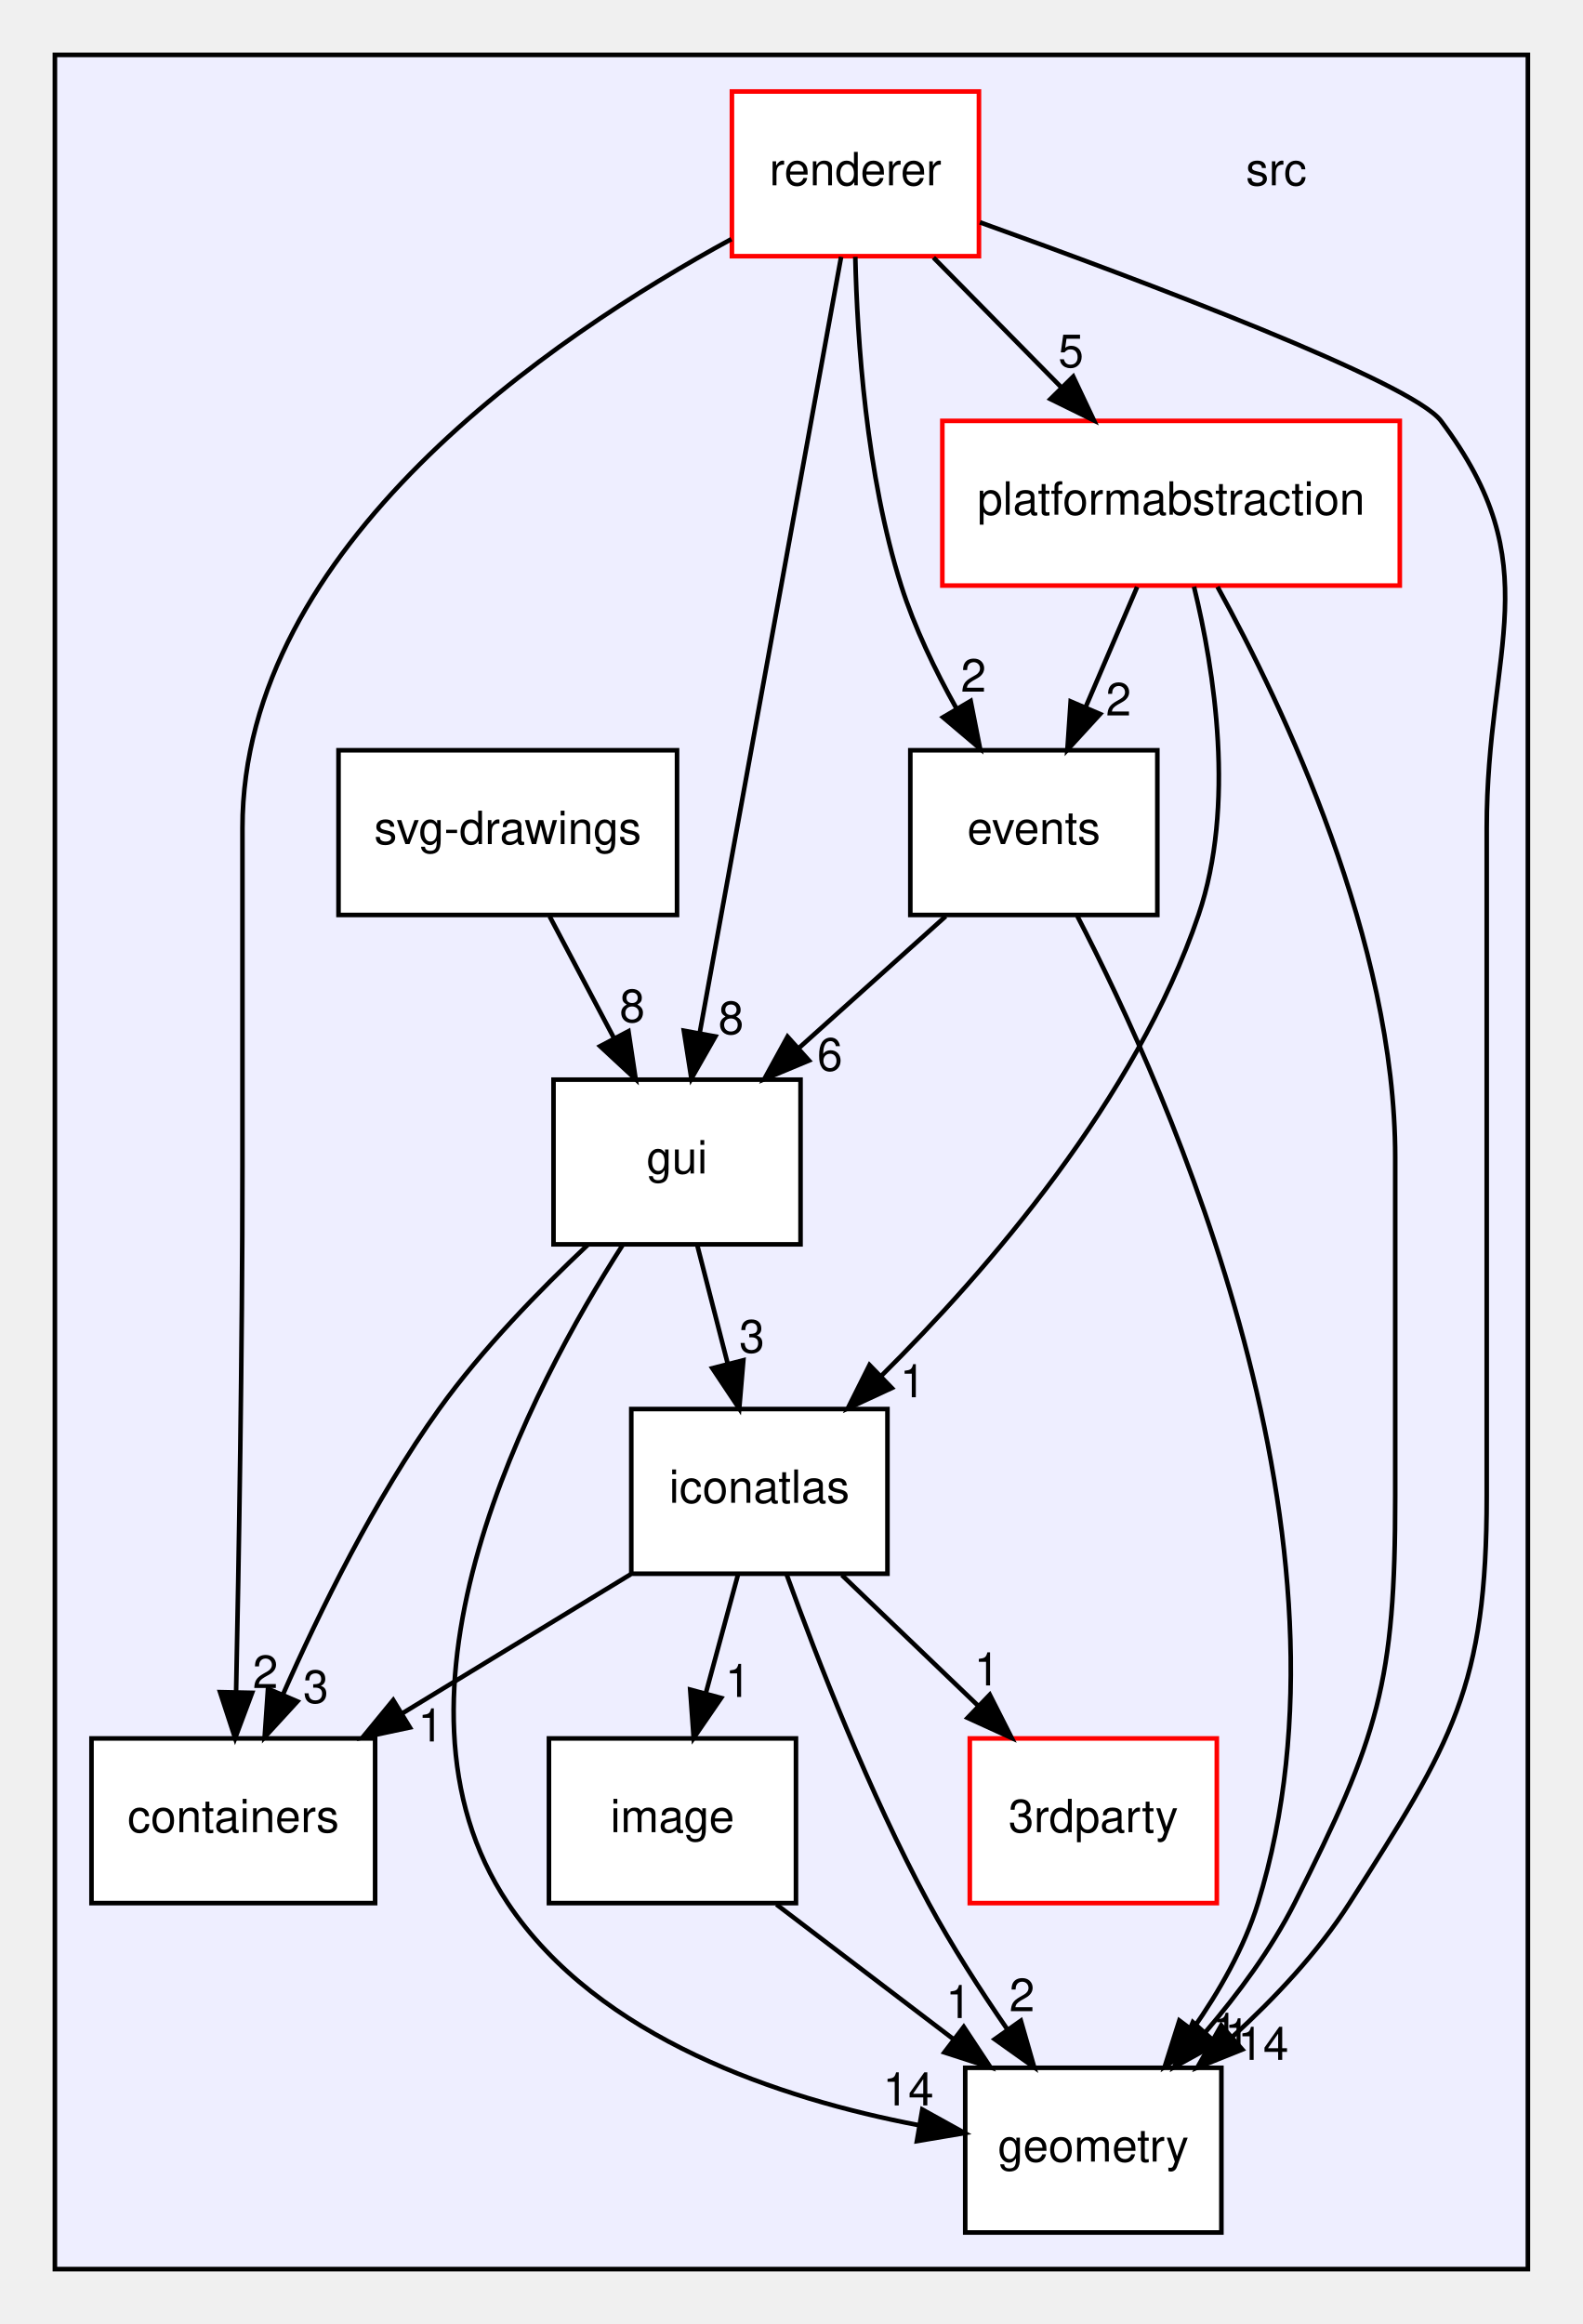
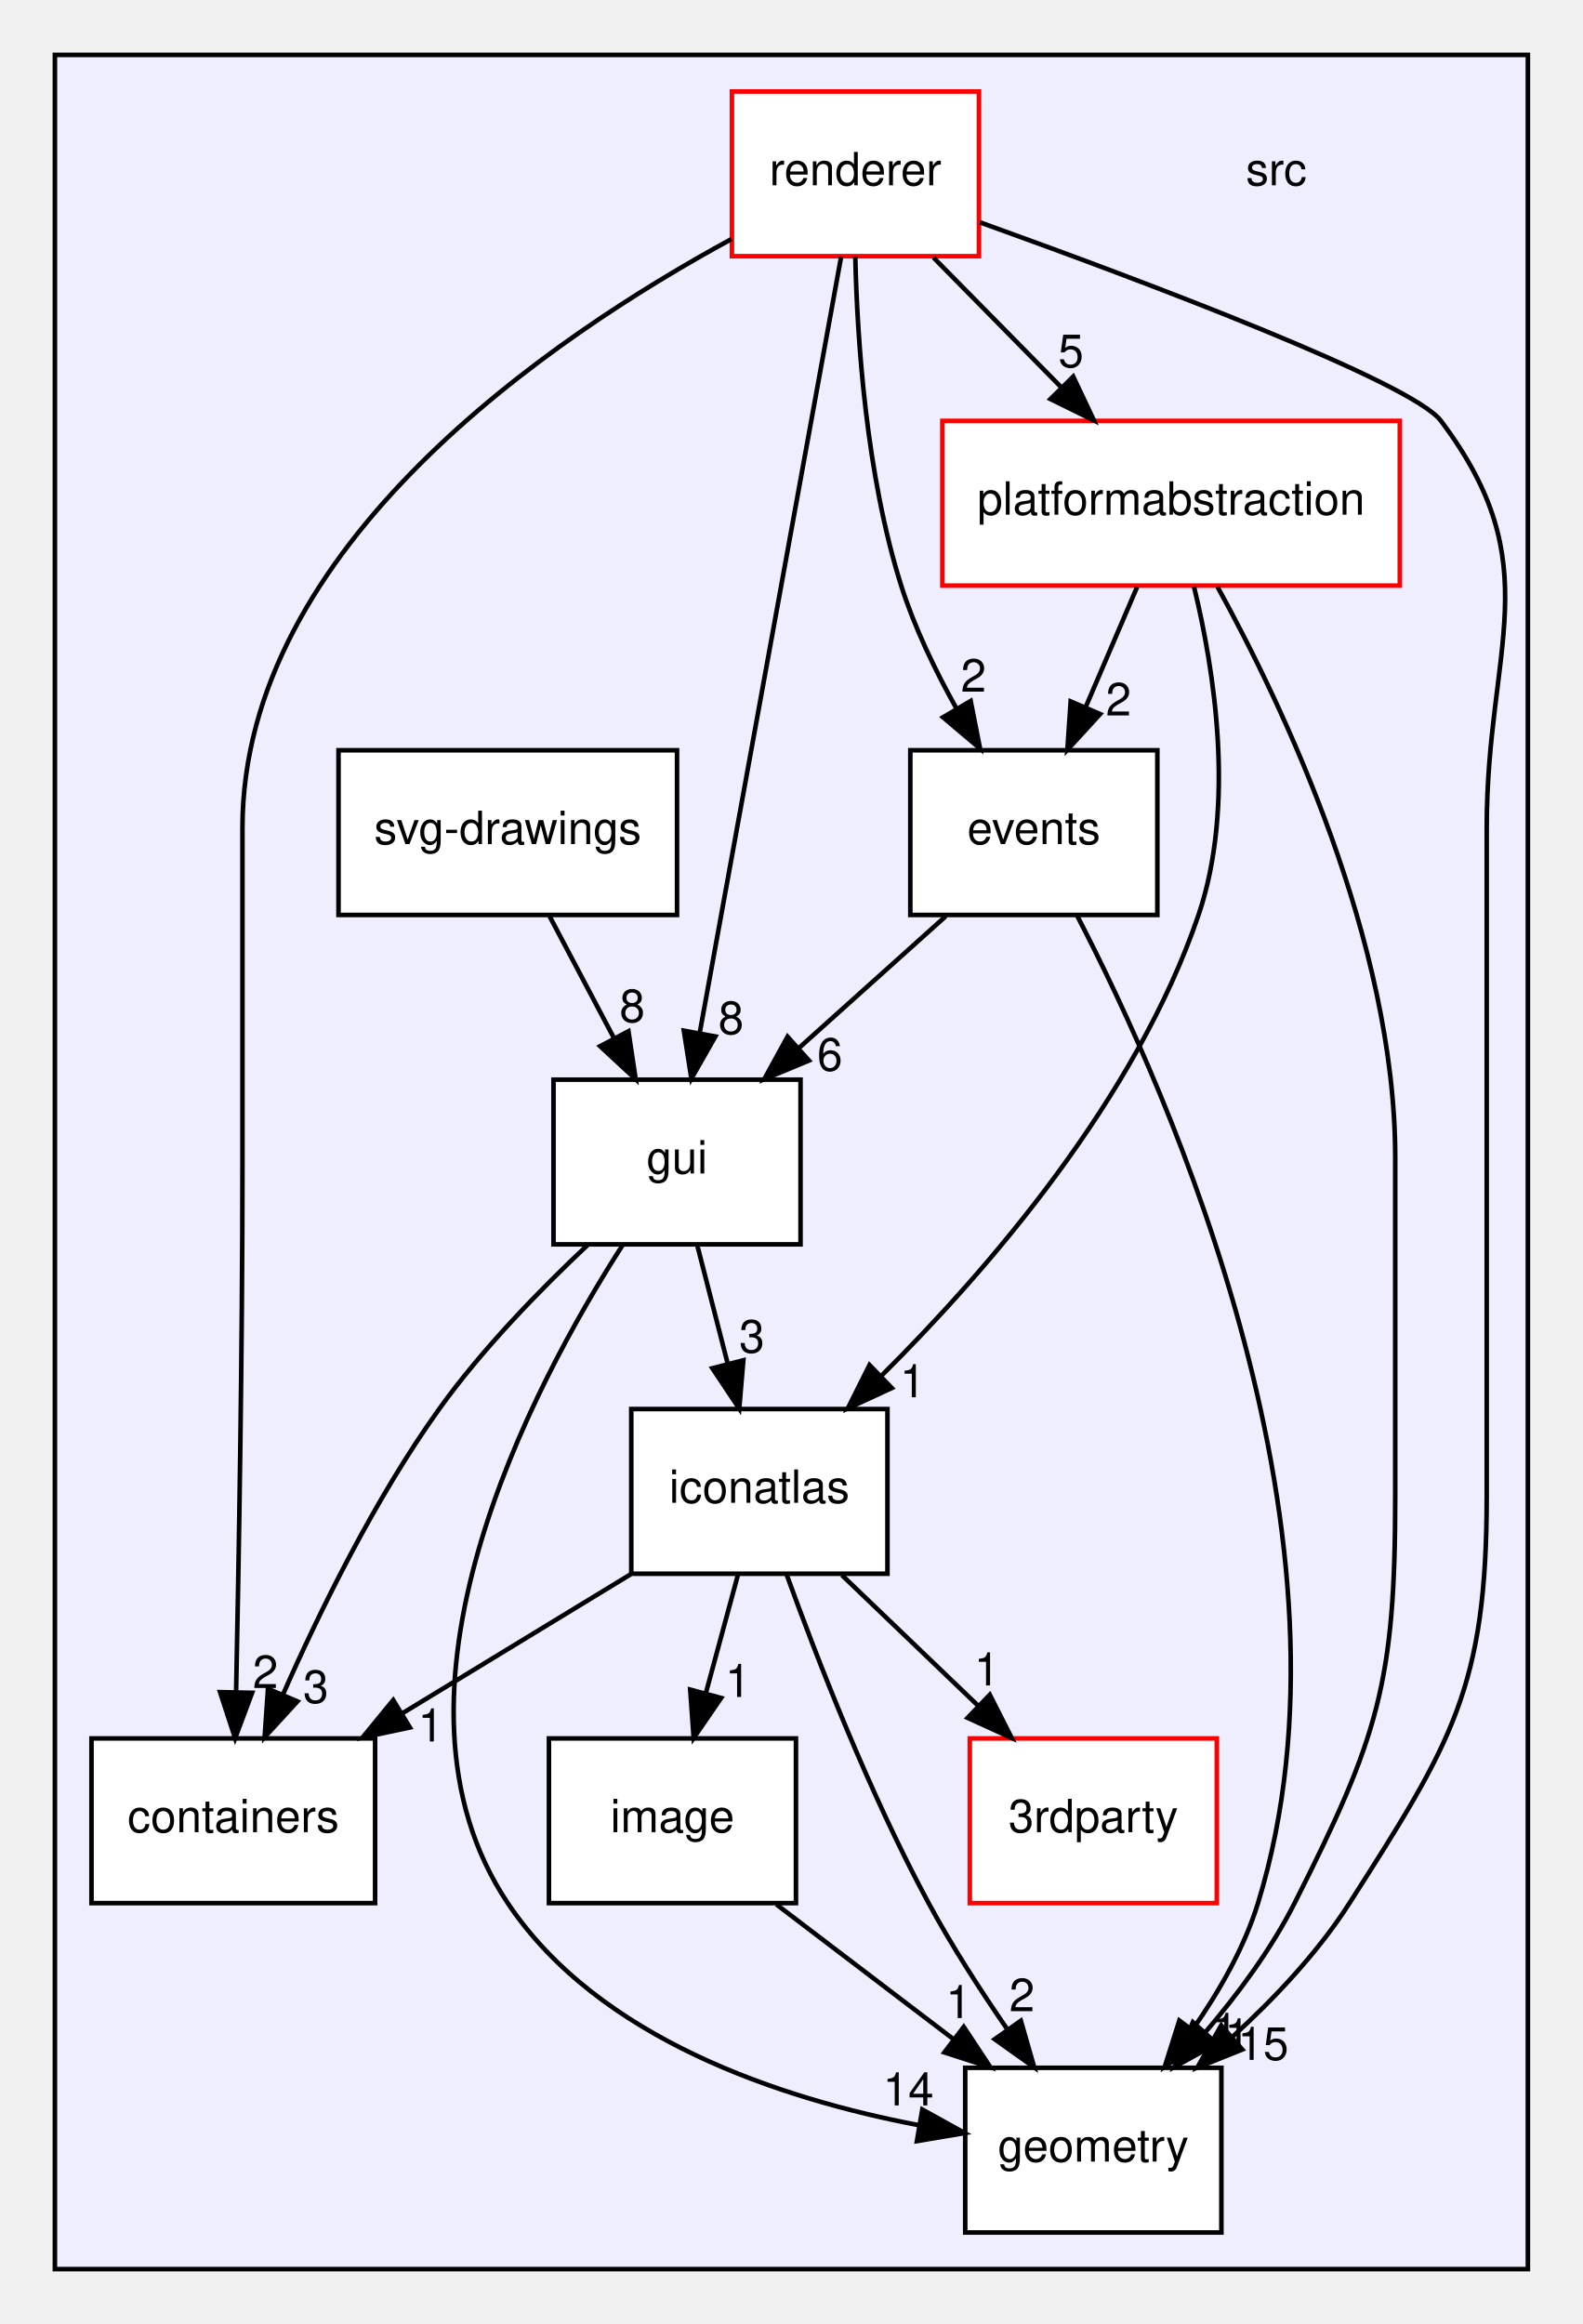
<svg xmlns="http://www.w3.org/2000/svg" xmlns:xlink="http://www.w3.org/1999/xlink" width="346pt" height="508pt" viewBox="0.00 0.00 346.00 508.00">
  <g id="graph0" class="graph" transform="scale(1 1) rotate(0) translate(4 504)">
    <g id="clust1" class="cluster">
      <g id="a_clust1">
        <a xlink:href="dir_68267d1309a1af8e8297ef4c3efbcdba.html" target="_top">
          <polygon fill="#eeeeff" stroke="black" points="8,-8 8,-492 330,-492 330,-8 8,-8" />
        </a>
      </g>
    </g>
    <g id="node1" class="node">
      <text text-anchor="middle" x="275" y="-463.5" font-family="Helvetica,sans-Serif" font-size="10.00">src</text>
    </g>
    <g id="node2" class="node">
      <g id="a_node2">
        <a xlink:href="dir_45bd1f1e17bf86d535a7d8d624f251d4.html" target="_top" xlink:title="3rdparty">
          <polygon fill="white" stroke="red" points="262,-124 208,-124 208,-88 262,-88 262,-124" />
          <text text-anchor="middle" x="235" y="-103.5" font-family="Helvetica,sans-Serif" font-size="10.00">3rdparty</text>
        </a>
      </g>
    </g>
    <g id="node3" class="node">
      <g id="a_node3">
        <a xlink:href="dir_0b61c55142250c0cc363383afd8075a4.html" target="_top" xlink:title="containers">
          <polygon fill="white" stroke="black" points="78,-124 16,-124 16,-88 78,-88 78,-124" />
          <text text-anchor="middle" x="47" y="-103.5" font-family="Helvetica,sans-Serif" font-size="10.00">containers</text>
        </a>
      </g>
    </g>
    <g id="node4" class="node">
      <g id="a_node4">
        <a xlink:href="dir_14e1e259e8275dc0c459acef3bbf05ae.html" target="_top" xlink:title="events">
          <polygon fill="white" stroke="black" points="249,-340 195,-340 195,-304 249,-304 249,-340" />
          <text text-anchor="middle" x="222" y="-319.5" font-family="Helvetica,sans-Serif" font-size="10.00">events</text>
        </a>
      </g>
    </g>
    <g id="node5" class="node">
      <g id="a_node5">
        <a xlink:href="dir_405fd32de3649961a5f009c7a3fe84df.html" target="_top" xlink:title="geometry">
          <polygon fill="white" stroke="black" points="263,-52 207,-52 207,-16 263,-16 263,-52" />
          <text text-anchor="middle" x="235" y="-31.5" font-family="Helvetica,sans-Serif" font-size="10.00">geometry</text>
        </a>
      </g>
    </g>
    <g id="edge4" class="edge">
      <path fill="none" stroke="black" d="M231.5,-303.77C251.72,-264.78 295.3,-167.02 271,-88 267.99,-78.22 262.49,-68.62 256.68,-60.33" />
      <polygon fill="black" stroke="black" points="259.41,-58.13 250.61,-52.23 253.81,-62.33 259.41,-58.13" />
      <g id="a_edge4-headlabel">
        <a xlink:href="dir_000004_000005.html" target="_top" xlink:title="1">
          <text text-anchor="middle" x="263.83" y="-56.8" font-family="Helvetica,sans-Serif" font-size="10.00">1</text>
        </a>
      </g>
    </g>
    <g id="node6" class="node">
      <g id="a_node6">
        <a xlink:href="dir_99d0482cf009f9d97a0877749b817f19.html" target="_top" xlink:title="gui">
          <polygon fill="white" stroke="black" points="171,-268 117,-268 117,-232 171,-232 171,-268" />
          <text text-anchor="middle" x="144" y="-247.5" font-family="Helvetica,sans-Serif" font-size="10.00">gui</text>
        </a>
      </g>
    </g>
    <g id="edge5" class="edge">
      <path fill="none" stroke="black" d="M202.72,-303.7C193.08,-295.05 181.27,-284.45 170.77,-275.03" />
      <polygon fill="black" stroke="black" points="172.84,-272.18 163.06,-268.1 168.16,-277.39 172.84,-272.18" />
      <g id="a_edge5-headlabel">
        <a xlink:href="dir_000004_000006.html" target="_top" xlink:title="6">
          <text text-anchor="middle" x="177.41" y="-269.97" font-family="Helvetica,sans-Serif" font-size="10.00">6</text>
        </a>
      </g>
    </g>
    <g id="edge1" class="edge">
      <path fill="none" stroke="black" d="M124.46,-231.86C114.01,-222.04 101.39,-209.1 92,-196 77.98,-176.44 65.91,-151.88 57.82,-133.52" />
      <polygon fill="black" stroke="black" points="61.01,-132.09 53.85,-124.28 54.58,-134.85 61.01,-132.09" />
      <g id="a_edge1-headlabel">
        <a xlink:href="dir_000006_000003.html" target="_top" xlink:title="3">
          <text text-anchor="middle" x="65.04" y="-131.77" font-family="Helvetica,sans-Serif" font-size="10.00">3</text>
        </a>
      </g>
    </g>
    <g id="edge2" class="edge">
      <path fill="none" stroke="black" d="M132.17,-231.94C112.14,-200.75 76.56,-133.54 107,-88 126.84,-58.31 166.73,-45.23 196.74,-39.48" />
      <polygon fill="black" stroke="black" points="197.62,-42.88 206.89,-37.74 196.44,-35.98 197.62,-42.88" />
      <g id="a_edge2-headlabel">
        <a xlink:href="dir_000006_000005.html" target="_top" xlink:title="14">
          <text text-anchor="middle" x="194.56" y="-43.78" font-family="Helvetica,sans-Serif" font-size="10.00">14</text>
        </a>
      </g>
    </g>
    <g id="node7" class="node">
      <g id="a_node7">
        <a xlink:href="dir_b47ddb3a0b86b791c0dd2682d4ed1094.html" target="_top" xlink:title="iconatlas">
          <polygon fill="white" stroke="black" points="190,-196 134,-196 134,-160 190,-160 190,-196" />
          <text text-anchor="middle" x="162" y="-175.5" font-family="Helvetica,sans-Serif" font-size="10.00">iconatlas</text>
        </a>
      </g>
    </g>
    <g id="edge3" class="edge">
      <path fill="none" stroke="black" d="M148.45,-231.7C150.45,-223.9 152.87,-214.51 155.1,-205.83" />
      <polygon fill="black" stroke="black" points="158.5,-206.66 157.6,-196.1 151.72,-204.92 158.5,-206.66" />
      <g id="a_edge3-headlabel">
        <a xlink:href="dir_000006_000007.html" target="_top" xlink:title="3">
          <text text-anchor="middle" x="160.36" y="-208.35" font-family="Helvetica,sans-Serif" font-size="10.00">3</text>
        </a>
      </g>
    </g>
    <g id="edge8" class="edge">
      <path fill="none" stroke="black" d="M180.04,-159.7C189.06,-151.05 200.12,-140.45 209.94,-131.03" />
      <polygon fill="black" stroke="black" points="212.37,-133.55 217.16,-124.1 207.52,-128.5 212.37,-133.55" />
      <g id="a_edge8-headlabel">
        <a xlink:href="dir_000007_000001.html" target="_top" xlink:title="1">
          <text text-anchor="middle" x="211.74" y="-135.59" font-family="Helvetica,sans-Serif" font-size="10.00">1</text>
        </a>
      </g>
    </g>
    <g id="edge6" class="edge">
      <path fill="none" stroke="black" d="M133.87,-159.88C118.83,-150.72 100.13,-139.34 83.94,-129.48" />
      <polygon fill="black" stroke="black" points="85.6,-126.4 75.24,-124.19 81.96,-132.38 85.6,-126.4" />
      <g id="a_edge6-headlabel">
        <a xlink:href="dir_000007_000003.html" target="_top" xlink:title="1">
          <text text-anchor="middle" x="90.15" y="-123.34" font-family="Helvetica,sans-Serif" font-size="10.00">1</text>
        </a>
      </g>
    </g>
    <g id="edge7" class="edge">
      <path fill="none" stroke="black" d="M167.97,-159.8C174.58,-141.52 186.04,-112 199,-88 204.02,-78.7 210.28,-69.01 216.15,-60.49" />
      <polygon fill="black" stroke="black" points="219.16,-62.29 222.08,-52.11 213.45,-58.25 219.16,-62.29" />
      <g id="a_edge7-headlabel">
        <a xlink:href="dir_000007_000005.html" target="_top" xlink:title="2">
          <text text-anchor="middle" x="219.41" y="-64.37" font-family="Helvetica,sans-Serif" font-size="10.00">2</text>
        </a>
      </g>
    </g>
    <g id="node8" class="node">
      <g id="a_node8">
        <a xlink:href="dir_a6a17ec937b4e07383dde71de6c9d000.html" target="_top" xlink:title="image">
          <polygon fill="white" stroke="black" points="170,-124 116,-124 116,-88 170,-88 170,-124" />
          <text text-anchor="middle" x="143" y="-103.5" font-family="Helvetica,sans-Serif" font-size="10.00">image</text>
        </a>
      </g>
    </g>
    <g id="edge9" class="edge">
      <path fill="none" stroke="black" d="M157.3,-159.7C155.19,-151.9 152.64,-142.51 150.28,-133.83" />
      <polygon fill="black" stroke="black" points="153.64,-132.84 147.64,-124.1 146.88,-134.67 153.64,-132.84" />
      <g id="a_edge9-headlabel">
        <a xlink:href="dir_000007_000008.html" target="_top" xlink:title="1">
          <text text-anchor="middle" x="157.32" y="-133.06" font-family="Helvetica,sans-Serif" font-size="10.00">1</text>
        </a>
      </g>
    </g>
    <g id="edge14" class="edge">
      <path fill="none" stroke="black" d="M165.74,-87.7C177.44,-78.8 191.86,-67.82 204.51,-58.2" />
      <polygon fill="black" stroke="black" points="206.68,-60.94 212.52,-52.1 202.44,-55.37 206.68,-60.94" />
      <g id="a_edge14-headlabel">
        <a xlink:href="dir_000008_000005.html" target="_top" xlink:title="1">
          <text text-anchor="middle" x="205.54" y="-62.88" font-family="Helvetica,sans-Serif" font-size="10.00">1</text>
        </a>
      </g>
    </g>
    <g id="node9" class="node">
      <g id="a_node9">
        <a xlink:href="dir_79769c2014326999657a5fac8224bdec.html" target="_top" xlink:title="platformabstraction">
          <polygon fill="white" stroke="red" points="302,-412 202,-412 202,-376 302,-376 302,-412" />
          <text text-anchor="middle" x="252" y="-391.5" font-family="Helvetica,sans-Serif" font-size="10.00">platformabstraction</text>
        </a>
      </g>
    </g>
    <g id="edge11" class="edge">
      <path fill="none" stroke="black" d="M244.58,-375.7C241.21,-367.81 237.13,-358.3 233.38,-349.55" />
      <polygon fill="black" stroke="black" points="236.49,-347.92 229.33,-340.1 230.05,-350.67 236.49,-347.92" />
      <g id="a_edge11-headlabel">
        <a xlink:href="dir_000009_000004.html" target="_top" xlink:title="2">
          <text text-anchor="middle" x="240.51" y="-347.6" font-family="Helvetica,sans-Serif" font-size="10.00">2</text>
        </a>
      </g>
    </g>
    <g id="edge10" class="edge">
      <path fill="none" stroke="black" d="M262.15,-375.73C276.51,-349.64 301,-298.2 301,-251 301,-251 301,-251 301,-177 301,-136.25 297.37,-124.37 279,-88 273.93,-77.97 266.66,-68.16 259.48,-59.76" />
      <polygon fill="black" stroke="black" points="261.98,-57.3 252.7,-52.18 256.76,-61.97 261.98,-57.3" />
      <g id="a_edge10-headlabel">
        <a xlink:href="dir_000009_000005.html" target="_top" xlink:title="1">
          <text text-anchor="middle" x="266.49" y="-55.59" font-family="Helvetica,sans-Serif" font-size="10.00">1</text>
        </a>
      </g>
    </g>
    <g id="edge12" class="edge">
      <path fill="none" stroke="black" d="M257.01,-375.76C261.47,-357.45 266.12,-327.9 258,-304 244.34,-263.79 211.96,-226.39 188.58,-203.17" />
      <polygon fill="black" stroke="black" points="190.95,-200.6 181.34,-196.15 186.08,-205.62 190.95,-200.6" />
      <g id="a_edge12-headlabel">
        <a xlink:href="dir_000009_000007.html" target="_top" xlink:title="1">
          <text text-anchor="middle" x="195.51" y="-198.57" font-family="Helvetica,sans-Serif" font-size="10.00">1</text>
        </a>
      </g>
    </g>
    <g id="node10" class="node">
      <g id="a_node10">
        <a xlink:href="dir_7bc5e25958a2fb25a8561f3aa0def6c5.html" target="_top" xlink:title="renderer">
          <polygon fill="white" stroke="red" points="210,-484 156,-484 156,-448 210,-448 210,-484" />
          <text text-anchor="middle" x="183" y="-463.5" font-family="Helvetica,sans-Serif" font-size="10.00">renderer</text>
        </a>
      </g>
    </g>
    <g id="edge15" class="edge">
      <path fill="none" stroke="black" d="M155.88,-451.73C116.73,-430.44 49,-384.69 49,-323 49,-323 49,-323 49,-249 49,-208.99 48.2,-162.65 47.61,-134.08" />
      <polygon fill="black" stroke="black" points="51.11,-133.97 47.4,-124.05 44.11,-134.12 51.11,-133.97" />
      <g id="a_edge15-headlabel">
        <a xlink:href="dir_000012_000003.html" target="_top" xlink:title="2">
          <text text-anchor="middle" x="54.02" y="-135.01" font-family="Helvetica,sans-Serif" font-size="10.00">2</text>
        </a>
      </g>
    </g>
    <g id="edge19" class="edge">
      <path fill="none" stroke="black" d="M182.97,-447.86C183.39,-429.64 185.36,-400.16 193,-376 195.9,-366.84 200.43,-357.46 205.06,-349.18" />
      <polygon fill="black" stroke="black" points="208.19,-350.77 210.24,-340.37 202.15,-347.21 208.19,-350.77" />
      <g id="a_edge19-headlabel">
        <a xlink:href="dir_000012_000004.html" target="_top" xlink:title="2">
          <text text-anchor="middle" x="208.81" y="-352.8" font-family="Helvetica,sans-Serif" font-size="10.00">2</text>
        </a>
      </g>
    </g>
    <g id="edge16" class="edge">
      <path fill="none" stroke="black" d="M210.22,-455.4C245.86,-442.59 304.6,-420.5 311,-412 334.93,-380.19 321,-362.8 321,-323 321,-323 321,-323 321,-177 321,-135.26 313.49,-123.17 291,-88 284.13,-77.25 274.61,-67.16 265.37,-58.73" />
      <polygon fill="black" stroke="black" points="267.57,-56 257.73,-52.05 262.96,-61.27 267.57,-56" />
      <g id="a_edge16-headlabel">
-         <a xlink:href="dir_000012_000005.html" target="_top" xlink:title="14">
-           <text text-anchor="middle" x="272.14" y="-53.73" font-family="Helvetica,sans-Serif" font-size="10.00">14</text>
+         <a xlink:href="dir_000012_000005.html" target="_top" xlink:title="15">
+           <text text-anchor="middle" x="272.14" y="-53.73" font-family="Helvetica,sans-Serif" font-size="10.00">15</text>
        </a>
      </g>
    </g>
    <g id="edge18" class="edge">
      <path fill="none" stroke="black" d="M179.87,-447.85C173.11,-410.75 157.09,-322.81 148.94,-278.1" />
      <polygon fill="black" stroke="black" points="152.38,-277.44 147.14,-268.23 145.49,-278.7 152.38,-277.44" />
      <g id="a_edge18-headlabel">
        <a xlink:href="dir_000012_000006.html" target="_top" xlink:title="8">
          <text text-anchor="middle" x="155.81" y="-277.97" font-family="Helvetica,sans-Serif" font-size="10.00">8</text>
        </a>
      </g>
    </g>
    <g id="edge17" class="edge">
      <path fill="none" stroke="black" d="M200.06,-447.7C208.5,-439.14 218.82,-428.66 228.04,-419.3" />
      <polygon fill="black" stroke="black" points="230.61,-421.68 235.14,-412.1 225.63,-416.77 230.61,-421.68" />
      <g id="a_edge17-headlabel">
        <a xlink:href="dir_000012_000009.html" target="_top" xlink:title="5">
          <text text-anchor="middle" x="230.11" y="-423.74" font-family="Helvetica,sans-Serif" font-size="10.00">5</text>
        </a>
      </g>
    </g>
    <g id="node11" class="node">
      <g id="a_node11">
        <a xlink:href="dir_438ce348a9e71dddb6f75afbfd0ac1ff.html" target="_top" xlink:title="svg-drawings">
          <polygon fill="white" stroke="black" points="144,-340 70,-340 70,-304 144,-304 144,-340" />
          <text text-anchor="middle" x="107" y="-319.5" font-family="Helvetica,sans-Serif" font-size="10.00">svg-drawings</text>
        </a>
      </g>
    </g>
    <g id="edge13" class="edge">
      <path fill="none" stroke="black" d="M116.15,-303.7C120.4,-295.64 125.56,-285.89 130.27,-276.98" />
      <polygon fill="black" stroke="black" points="133.38,-278.58 134.96,-268.1 127.19,-275.31 133.38,-278.58" />
      <g id="a_edge13-headlabel">
        <a xlink:href="dir_000024_000006.html" target="_top" xlink:title="8">
          <text text-anchor="middle" x="134.21" y="-280.59" font-family="Helvetica,sans-Serif" font-size="10.00">8</text>
        </a>
      </g>
    </g>
  </g>
</svg>
